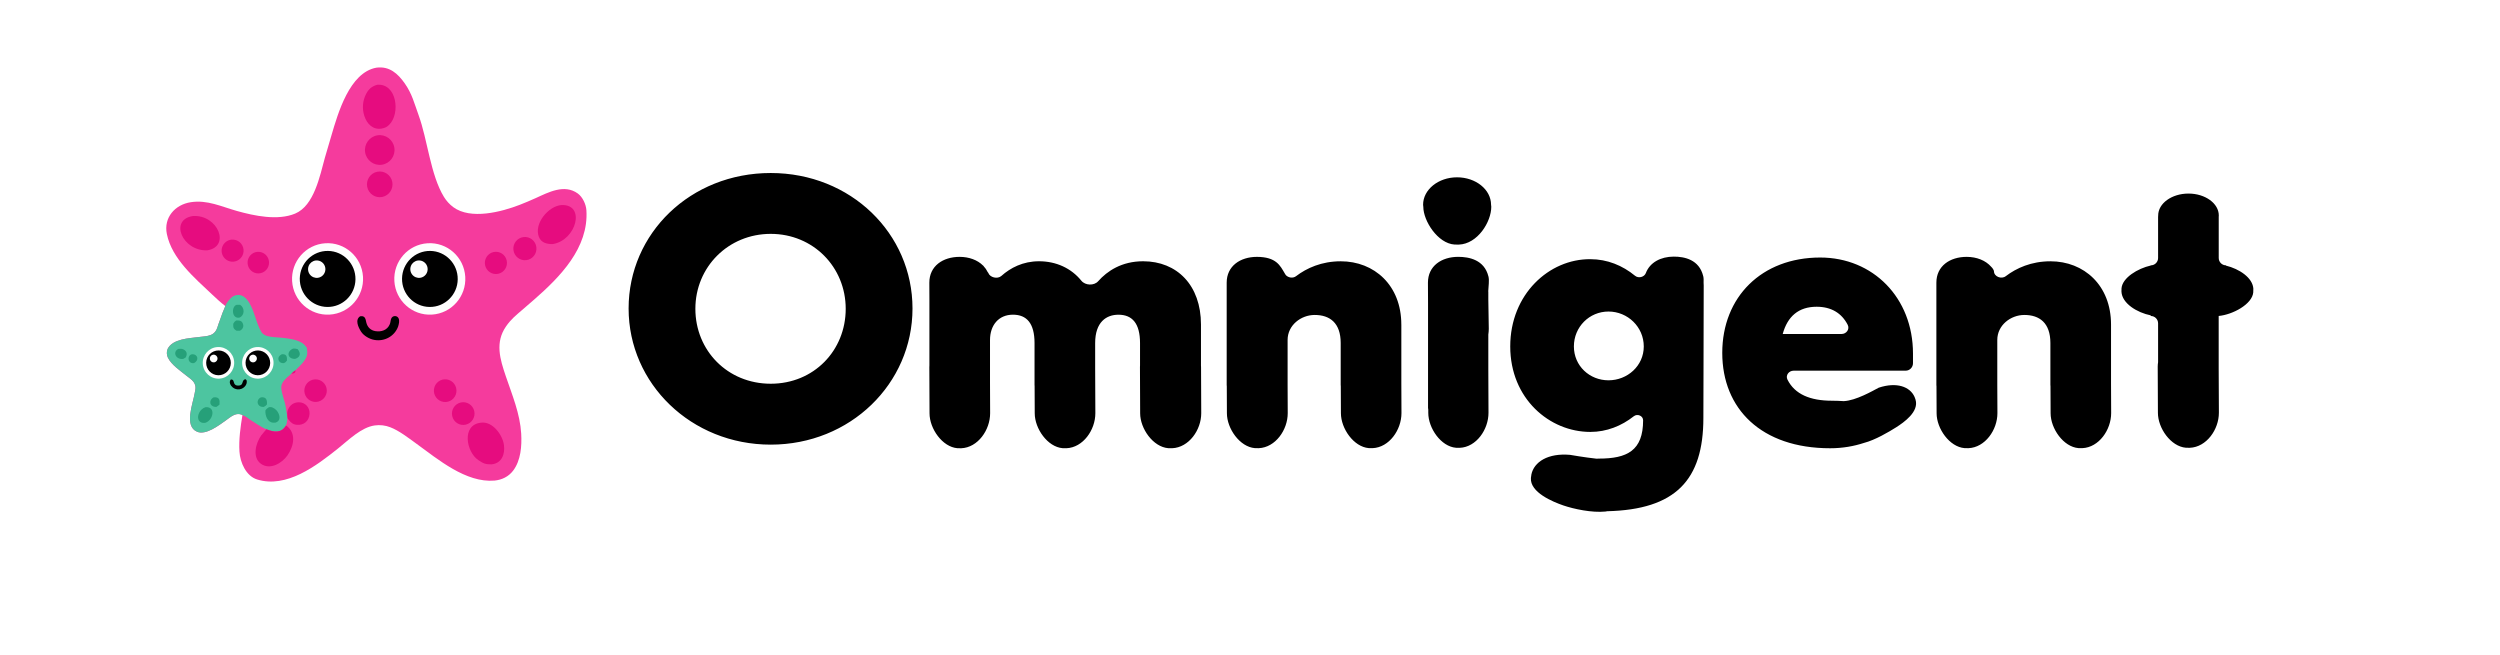
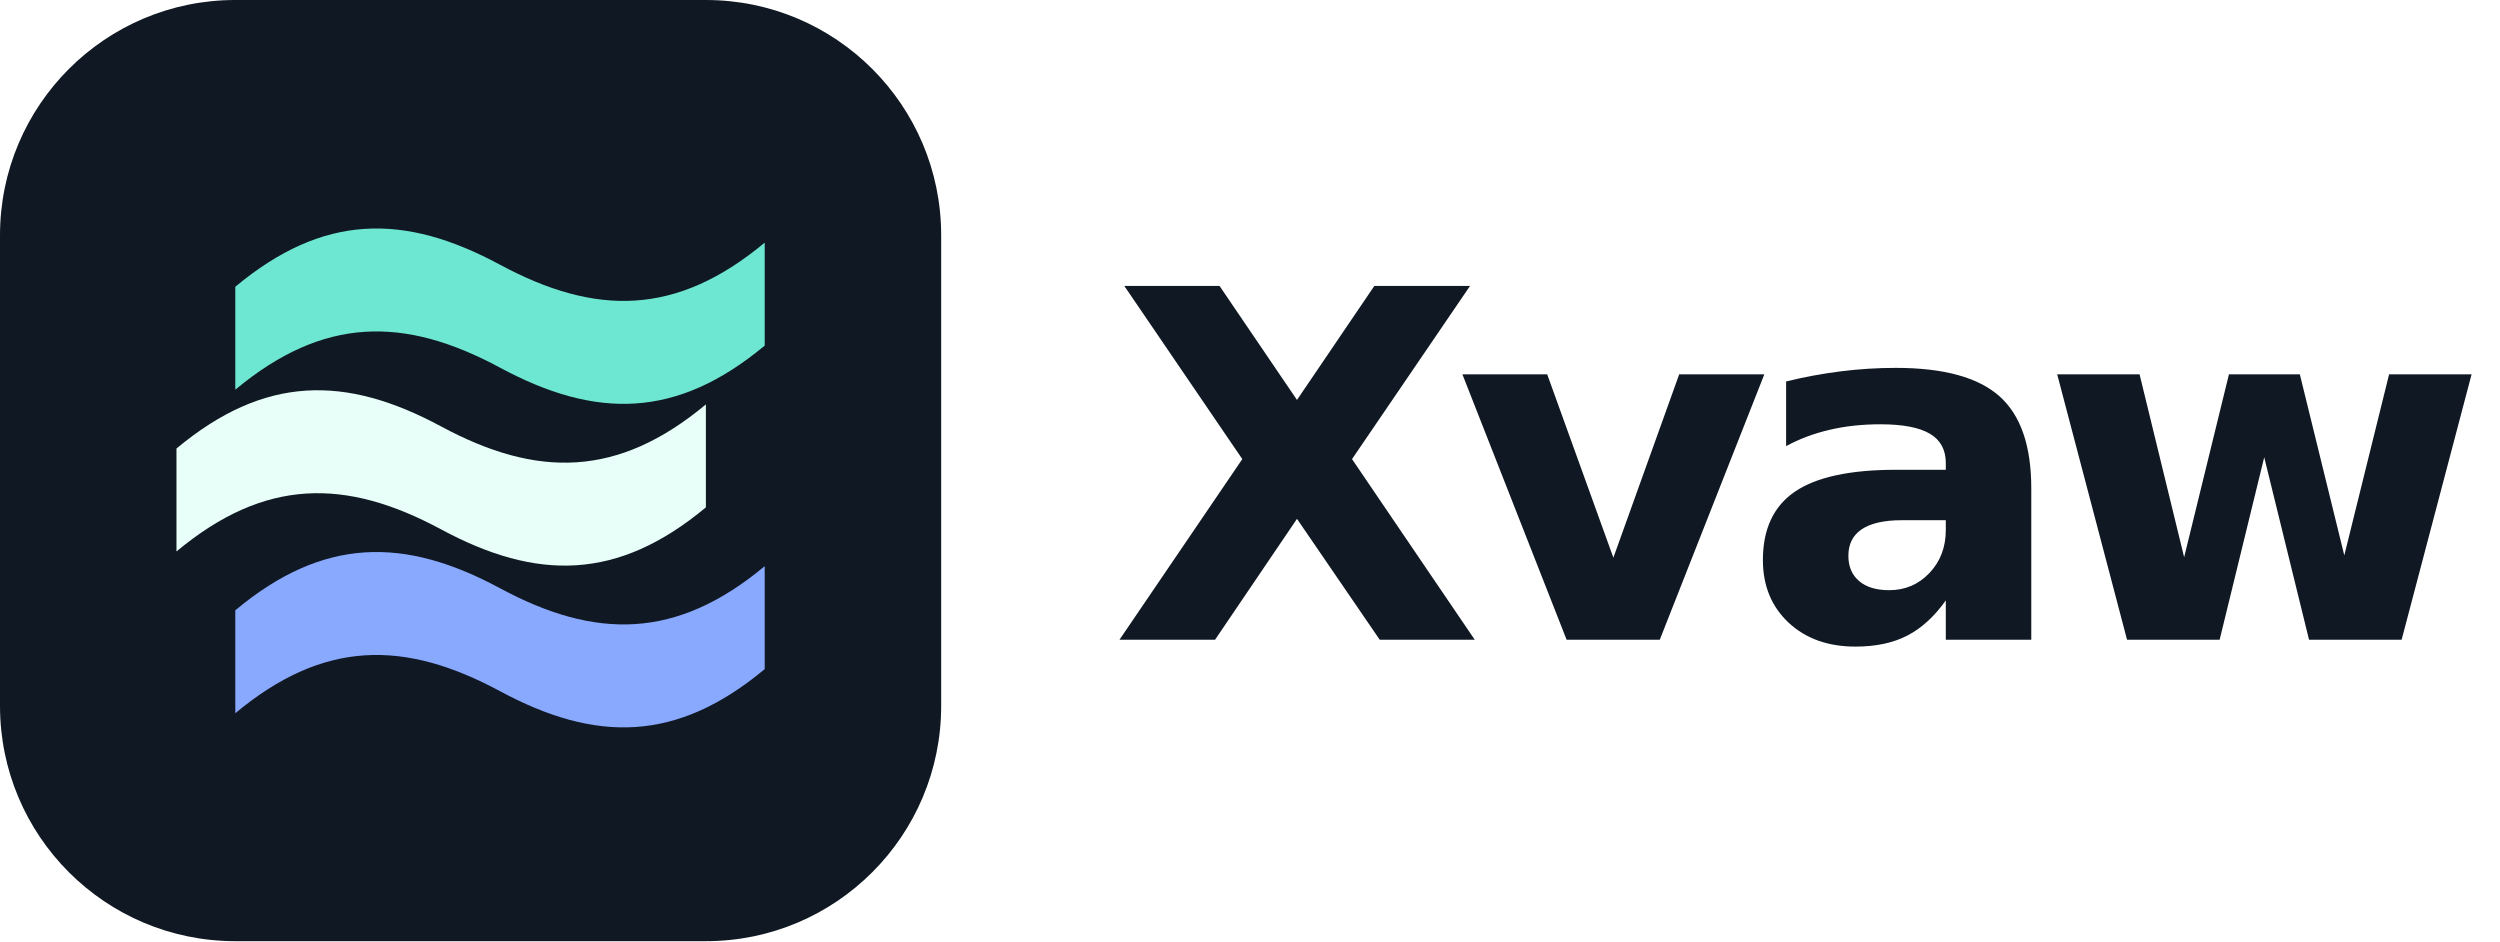
- <svg xmlns="http://www.w3.org/2000/svg" width="1734" height="454" viewBox="0 0 1734 454" fill="none">
-   <path d="M1032.35 191.654C1029.5 180.246 1019.08 178.144 1011.41 178.144C999.802 178.161 990.399 184.5 990.419 196.062L990.487 210.436V282.938C990.487 283.362 990.554 283.785 990.652 284.175V286.379C990.673 297.042 999.496 309.721 1009.85 310.569C1010.71 310.637 1011.59 310.637 1012.49 310.603C1024.01 310.128 1032.45 297.855 1032.42 286.294L1032.3 256.307V232.066C1032.5 230.676 1032.62 229.32 1032.62 228.032L1032.3 207.826V202.486C1032.3 202.317 1032.26 202.147 1032.25 201.977C1032.37 198.468 1033.1 194.553 1032.37 191.654H1032.35ZM1181.34 191.484C1178.56 180.076 1168.39 177.974 1160.9 177.991C1151.92 178.008 1144.31 182.026 1141.54 189.433C1140.49 192.162 1136.51 193.298 1134.03 191.247C1125.46 184.195 1114.87 179.771 1103.08 179.771C1074.57 179.534 1047.5 203.978 1047.5 240.271C1047.5 276.564 1074.8 299.585 1103.08 299.585C1114.31 299.585 1124.68 295.448 1133.21 288.702C1135.67 286.752 1139.66 288.379 1139.66 291.515C1139.66 312.637 1128.5 318.079 1109.02 318.079C1108.39 318.079 1107.82 318.095 1107.32 318.146C1098.92 317.231 1088.99 315.485 1088.99 315.485C1073.72 314.146 1063.95 320.316 1062.14 329.216H1062.17C1062.01 329.962 1061.91 330.724 1061.84 331.504C1061.08 341.539 1077.18 348.116 1084.34 350.574C1091.5 353.032 1104.21 355.779 1113.6 354.795C1114.04 354.745 1114.4 354.677 1114.7 354.592C1162.18 353.456 1181.46 332.979 1181.46 289.871C1181.46 276.581 1181.68 230.778 1181.69 198.045C1181.69 197.384 1181.66 196.706 1181.61 196.027C1181.69 194.383 1181.68 192.824 1181.35 191.468L1181.34 191.484ZM1115.65 263.783C1102.58 263.783 1091.65 253.815 1091.65 240.288C1091.65 226.761 1102.35 216.081 1115.65 216.081C1128.96 216.081 1140.12 226.761 1140.12 240.288C1140.12 253.815 1128.72 263.783 1115.65 263.783ZM832.994 253.578V225.099C832.994 197.807 816.362 181.212 792.864 181.212C777.998 181.212 767.953 187.992 761.688 195.061C758.84 198.299 752.73 198.045 750.032 194.705C743.006 186.026 732.588 181.212 720.658 181.212C709.492 181.212 700.821 185.789 694.559 191.383C691.845 193.807 686.55 192.451 685.464 189.23C685.43 189.128 685.277 188.925 685.04 188.688C684.327 187.179 683.377 185.84 682.257 184.636C682.172 184.433 682.053 184.28 681.85 184.195C677.981 180.314 672.126 178.161 665.576 178.161C653.969 178.177 644.568 184.517 644.585 196.079L644.636 208.012V253.544C644.636 253.9 644.585 254.239 644.585 254.595L644.636 266.529V267.139C644.636 267.139 644.636 267.156 644.636 267.173L644.721 286.667C644.721 297.33 653.63 310.009 664.032 310.874C664.897 310.942 665.797 310.942 666.696 310.908C678.286 310.434 686.788 298.161 686.754 286.599L686.669 265.393V235.83C686.669 225.625 692.608 218.268 702.586 218.268C712.089 218.268 717.553 224.201 717.553 237.966V254.477C717.553 254.477 717.553 254.544 717.553 254.595V255.866V267.139C717.553 267.309 717.587 267.478 717.604 267.648L717.688 286.651C717.688 297.313 726.597 309.992 737.015 310.857C737.879 310.925 738.78 310.925 739.681 310.891C751.27 310.417 759.772 298.144 759.736 286.582L759.601 255.256V237.983C759.601 223.269 767.44 218.285 775.756 218.285C785.258 218.285 790.726 224.218 790.726 237.983V253.426C790.705 253.815 790.674 254.205 790.674 254.595L790.809 286.651C790.809 297.313 799.787 310.009 810.288 310.857C811.174 310.925 812.069 310.925 812.97 310.891C824.662 310.417 833.216 298.144 833.18 286.582L833.045 254.527C833.045 254.222 833.009 253.934 832.994 253.629V253.578ZM1328.61 277.191C1331.16 285.548 1320.59 292.939 1315.12 296.414C1310.29 299.483 1300.56 305.229 1292.88 307.196C1285.9 309.484 1278.11 310.908 1269.37 310.908C1221.64 310.908 1194.56 283.531 1194.56 244.763C1194.56 205.995 1221.87 178.619 1262.49 178.619C1299.07 178.619 1326.85 206.47 1326.85 245.238V251.917C1326.85 254.781 1324.57 257.104 1321.76 257.104H1244.06C1240.75 257.104 1238.28 260.325 1239.8 263.325C1244.89 273.462 1255.53 277.937 1270.56 277.937C1273.48 277.937 1276.23 278.073 1278.83 278.225C1287.21 277.87 1298.88 271.123 1303.08 268.902C1315.48 264.8 1324.76 268.139 1327.94 275.31C1328.2 275.903 1328.44 276.547 1328.63 277.191H1328.61ZM1236.49 231.66H1277.28C1280.66 231.66 1283.12 228.337 1281.56 225.286C1277.4 217.183 1270.17 212.759 1260.01 212.759C1247.43 212.759 1239.81 219.539 1236.49 231.643V231.66ZM1010.59 122.983C997.581 123 987.038 131.544 987.059 142.054L987.209 143.461C987.209 153.157 997.187 168.854 1008.86 169.617C1009.83 169.668 1010.85 169.685 1011.85 169.651C1024.85 169.21 1034.37 153.903 1034.35 143.393L1034.2 141.986C1034.16 131.476 1023.61 122.983 1010.59 122.983ZM1562.94 200.469C1562.6 192.62 1553.06 186.467 1543.97 184.246L1544 184.043C1541.19 184.043 1538.91 181.771 1538.91 178.957V150.699C1538.91 150.699 1538.9 150.581 1538.9 150.513C1538.93 150.174 1538.96 149.818 1538.96 149.462C1538.96 141.071 1529.54 134.256 1517.94 134.256C1506.33 134.256 1496.91 141.071 1496.91 149.462C1496.91 149.513 1496.91 149.58 1496.91 149.631C1496.86 149.902 1496.85 150.174 1496.85 150.445V178.957C1496.85 181.771 1494.57 184.043 1491.76 184.043V184.162C1482.69 186.212 1472.11 192.637 1471.48 199.96H1471.49C1471.43 200.706 1471.41 201.469 1471.44 202.232C1471.8 210.453 1482.29 216.844 1491.76 218.742V219.166C1494.57 219.166 1496.85 221.438 1496.85 224.252V251.205C1496.69 252.205 1496.59 253.239 1496.59 254.29L1496.73 286.345C1496.73 297.008 1505.68 309.704 1516.15 310.552C1517.02 310.62 1517.94 310.62 1518.84 310.586C1530.5 310.111 1539.03 297.838 1539.02 286.278L1538.88 255.849V219.149C1548.45 218.285 1562.15 211.081 1562.87 202.723H1562.85C1562.92 201.977 1562.94 201.215 1562.91 200.452L1562.94 200.469ZM534.574 120C478.983 120 436 161.752 436 213.962C436 266.173 479.475 308.399 534.574 308.399C589.673 308.399 632.911 266.173 632.911 213.962C632.911 161.989 590.148 120 534.574 120ZM534.574 266.156C504.641 266.156 482.309 243.136 482.309 214.183C482.309 185.23 505.116 162.209 534.574 162.209C564.033 162.209 586.585 185.23 586.585 214.183C586.585 243.136 564.491 266.156 534.574 266.156ZM971.955 225.116C971.955 197.841 953.185 181.229 929.92 181.229C916.701 181.229 906.303 185.924 898.92 191.569C896.745 193.231 893.472 192.62 891.81 190.756C891.52 190.332 891.251 189.891 890.977 189.433C890.977 189.433 890.977 189.433 890.977 189.416C887.973 184.382 885.276 178.194 871.818 178.161C860.214 178.177 850.811 184.517 850.827 196.079V199.35V267.122C850.827 267.376 850.863 267.614 850.899 267.851L850.982 286.616C850.982 297.279 859.924 309.976 870.379 310.823C871.243 310.891 872.144 310.891 873.04 310.857C884.68 310.382 893.203 298.109 893.167 286.549L893.084 267.122C893.084 267.122 893.084 267.105 893.084 267.088V235.779C893.084 225.574 902.347 218.454 911.849 218.454C922.303 218.454 929.905 223.913 929.905 237.914V267.088C929.905 267.292 929.941 267.495 929.972 267.699L930.06 286.599C930.06 297.262 938.95 309.942 949.353 310.806C950.218 310.874 951.119 310.874 952.015 310.84C963.587 310.365 972.074 298.093 972.058 286.532L971.97 265.885V225.099L971.955 225.116ZM1464.21 225.116C1464.21 197.841 1445.44 181.229 1422.18 181.229C1408.96 181.229 1398.56 185.924 1391.18 191.569C1388.18 193.875 1383 191.874 1383 188.077C1383 187.619 1382.22 186.06 1381.08 185.026C1377.25 180.652 1371.07 178.161 1364.06 178.161C1352.45 178.177 1343.05 184.517 1343.07 196.079V199.35V267.122C1343.07 267.376 1343.11 267.614 1343.14 267.851L1343.23 286.616C1343.23 297.279 1352.17 309.976 1362.62 310.823C1363.48 310.891 1364.38 310.891 1365.28 310.857C1376.92 310.382 1385.44 298.109 1385.41 286.549L1385.32 267.122C1385.32 267.122 1385.32 267.105 1385.32 267.088V235.779C1385.32 225.574 1394.59 218.454 1404.09 218.454C1414.55 218.454 1422.15 223.913 1422.15 237.914V267.088C1422.15 267.292 1422.18 267.495 1422.22 267.699L1422.3 286.599C1422.3 297.262 1431.19 309.942 1441.59 310.806C1442.46 310.874 1443.36 310.874 1444.26 310.84C1455.83 310.365 1464.32 298.093 1464.3 286.532L1464.21 265.885V225.099V225.116Z" fill="black" />
-   <path d="M156.293 212.265L156.107 212.131C153.518 210.248 149.473 206.479 147.012 204.154C134.88 192.686 119.208 179.437 115.725 162.304C113.404 150.892 121.396 141.92 132.327 140.246C143.869 138.479 153.555 143.313 164.354 146.336C176.453 149.721 192.628 153.168 204.692 148.153C217.889 142.667 221.841 122.063 225.335 109.415C226.808 104.237 228.325 99.071 229.884 93.918C234.427 78.503 242.436 50.358 261.004 46.947C270.05 45.703 275.955 51.011 280.743 57.852C285.865 65.167 287.372 71.754 290.312 79.786C296.549 96.824 298.553 121.259 307.899 136.541C309.594 139.323 311.805 141.75 314.412 143.69C326.469 152.564 347.725 147.009 360.491 142.066C364.227 140.61 367.924 139.053 371.576 137.399C380.454 133.358 391.472 127.481 400.747 134.197C404.099 136.624 406.469 141.736 406.73 145.823C408.4 171.971 388.39 192.131 370.433 207.833L362.095 215.045C357.72 218.811 354.414 221.468 351.038 226.304C343.194 237.544 346.83 249.191 350.847 261.019C355.25 273.978 360.691 286.91 361.505 300.758C361.991 309.333 361.274 319.441 355.861 326.509C352.721 330.61 348.103 332.839 343.029 333.329C323.227 335.049 303.732 318.567 288.609 307.592C283.192 303.661 276.774 298.683 270.734 296.359C267.291 295.002 263.558 294.563 259.897 295.088C250.554 296.39 241.899 305.128 234.44 311.081C219.444 323.052 198.709 338.892 178.316 332.554C170.591 330.154 166.507 320.608 166.091 313.218C165.562 305.055 166.797 295.989 168.155 287.91C167.988 287.78 167.548 287.565 167.349 287.499C163.163 286.083 159.712 289.439 156.662 291.591C151.917 294.937 142.775 302.057 136.69 299.455C127.493 295.525 133.788 280.064 134.987 272.905C135.25 271.343 135.772 269.653 135.548 268.095C135.363 266.806 134.829 265.595 134.005 264.591C132.782 263.073 131.083 262.03 129.533 260.769C125.193 257.239 118.907 253.14 116.416 248C115.553 246.219 115.465 243.783 116.276 241.987C119.724 235.005 131.17 234.64 137.77 233.781C143.992 232.972 149.057 233.461 151.05 226.223C151.381 225.022 152.027 223.499 152.444 222.288C153.61 218.897 154.822 215.534 156.293 212.265Z" fill="#F53B9D" />
-   <path d="M156.293 212.264C156.82 210.319 159.918 206.323 161.945 205.385C167.305 202.904 170.907 206.443 173.373 210.868C176.916 217.228 177.747 224.471 181.498 230.578C182.183 231.693 184.012 232.671 185.231 233.035C188.389 233.906 191.586 233.919 194.78 234.201C199.391 234.605 205.658 235.41 209.576 237.87C210.822 238.652 211.932 240.027 212.799 241.132C213.374 244.949 213.423 246.854 211.029 250.241C209.299 252.69 207.088 254.63 205.006 256.743C203.689 257.694 203.095 258.077 202.019 259.293C193.077 266.564 194.271 267.878 197.412 278.799C198.354 282.072 198.484 285.077 199.206 288.14L199.423 290.084C199.189 291.425 198.913 293.98 198.359 295.057C195.138 300.703 189.92 299.747 184.771 297.732C182.213 296.911 175.995 292.764 173.598 291.181C171.657 289.9 170.493 288.739 168.155 287.91C167.988 287.78 167.548 287.565 167.349 287.499C163.163 286.083 159.712 289.439 156.662 291.591C151.917 294.937 142.775 302.057 136.69 299.455C127.493 295.525 133.788 280.064 134.987 272.905C135.25 271.343 135.772 269.653 135.548 268.094C135.363 266.806 134.829 265.595 134.005 264.591C132.782 263.073 131.083 262.029 129.533 260.768C125.193 257.238 118.907 253.14 116.416 248C115.553 246.218 115.465 243.782 116.276 241.987C119.724 235.005 131.17 234.639 137.77 233.781C143.992 232.972 149.057 233.461 151.05 226.223C151.381 225.022 152.027 223.499 152.444 222.288C153.61 218.897 154.822 215.534 156.293 212.264Z" fill="#4DC5A0" />
-   <path d="M142.637 282.401C150.061 281.975 147.814 291.76 142.272 293.292C141.29 293.322 140.374 293.398 139.497 292.961C135.907 291.173 137.423 286.191 139.825 284.037C140.925 283.051 141.338 282.846 142.637 282.401Z" fill="#26A079" />
-   <path d="M186.586 282.407C187.651 282.313 188.12 282.271 189.121 282.7C191.031 283.537 192.54 285.094 193.322 287.036C194.365 289.683 194.044 292.095 191.19 293.119C190.655 293.179 190.116 293.197 189.578 293.172C185.449 292.998 183.877 288.233 184.079 284.692C184.872 283.507 185.403 283.117 186.586 282.407Z" fill="#26A079" />
-   <path d="M164.075 211.424C164.882 211.361 165.703 211.392 166.515 211.403C169.787 213.404 169.852 218.58 166.214 220.252C160.687 221.513 160.299 212.686 164.075 211.424Z" fill="#26A079" />
-   <path d="M123.734 241.965C125.166 241.891 126.225 241.769 127.536 242.5C129.794 243.758 129.97 245.837 128.792 247.926C128.306 248.26 127.689 248.604 127.176 248.908C122.172 249.808 119.28 244.215 123.734 241.965Z" fill="#26A079" />
-   <path d="M203.265 241.788C204.431 241.714 205.313 241.816 206.428 242.144C208.797 244.951 208.474 247.714 204.743 248.916C199.431 249.127 198.353 243.924 203.265 241.788Z" fill="#26A079" />
-   <path d="M160.129 263.201C162.889 263.114 161.384 265.867 163.554 267.137C164.361 267.565 165.906 267.503 166.717 267.212C168.811 266.463 167.688 263.705 170.048 263.031C171.437 263.343 171.254 264.961 170.998 266.018C170.83 266.483 170.608 267.025 170.329 267.428C169.359 268.852 167.835 269.793 166.136 270.022C164.442 270.271 162.723 269.79 161.4 268.698C159.823 267.404 158.531 264.974 160.129 263.201Z" fill="black" />
-   <path d="M163.849 222.28C165.435 222.176 167.32 222.287 168.151 223.818C169.457 226.223 168.561 228.186 166.434 229.387C165.645 229.452 164.845 229.403 164.052 229.379C161.705 228.029 161.716 227.023 161.788 224.523C162.439 223.384 162.759 222.992 163.849 222.28Z" fill="#26A079" />
-   <path d="M181.029 275.583C184.725 275.189 185.338 277.389 185.163 280.522C184.369 281.379 183.999 281.738 182.95 282.24C181.414 282.303 179.985 281.995 179.138 280.556C178.672 279.763 178.564 278.808 178.841 277.93C179.236 276.646 179.918 276.155 181.029 275.583Z" fill="#26A079" />
-   <path d="M148.213 275.57C152.186 275.289 152.525 277.259 152.255 280.623C151.473 281.345 150.949 281.663 150.06 282.243C145.363 282.352 144.36 277.735 148.213 275.57Z" fill="#26A079" />
-   <path d="M133.269 245.694C137.418 245.653 138.184 249.969 134.579 251.855C133.915 251.941 133.192 251.946 132.572 251.663C131.796 251.304 131.206 250.632 130.947 249.813C130.644 248.894 130.748 247.886 131.234 247.049C131.765 246.134 132.313 245.929 133.269 245.694Z" fill="#26A079" />
-   <path d="M195.474 245.697C195.609 245.689 195.744 245.684 195.879 245.68C198.948 245.611 199.121 247.606 199.042 250.065C198.311 251.091 197.996 251.372 196.854 251.879C196.284 251.884 195.862 251.876 195.303 251.728C194.496 251.515 193.818 250.965 193.441 250.216C192.43 248.243 193.688 246.537 195.474 245.697Z" fill="#26A079" />
-   <path d="M198.36 295.057C205.795 300.214 203.858 309.422 199.388 315.843C195.555 321.349 187.384 326.107 181.127 321.786C174.679 317.331 177.403 307.278 181.186 302.014C182.293 300.474 183.663 299.183 184.771 297.732C189.92 299.747 195.138 300.703 198.36 295.057Z" fill="#E60C7F" />
-   <path d="M199.206 288.141C199.139 286.599 199.126 285.667 199.721 284.188C201.027 280.943 203.816 279.014 207.309 279.021C211.713 279.029 214.959 282.64 214.7 287.026C214.464 291.955 210.658 295.15 205.822 294.645C203.149 294.365 201.772 293.13 200.184 291.115C199.917 290.782 199.663 290.437 199.423 290.084L199.206 288.141Z" fill="#E60C7F" />
-   <path d="M205.006 256.743C204.905 259.035 203.855 258.96 202.019 259.293C203.095 258.077 203.688 257.694 205.006 256.743Z" fill="#E60C7F" />
-   <path d="M333.504 293.187C341.538 291.987 348.576 301.53 349.542 308.676C350.392 314.972 348.064 321.305 340.995 322.079C336.725 322.122 335.298 321.51 331.766 319.135C323.313 313.456 320.027 294.672 333.504 293.187Z" fill="#E60C7F" />
-   <path d="M261.552 58.808C275.272 57.597 277.855 78.8 269.949 86.529C268.203 88.238 267.103 88.659 264.771 89.178C258.592 90.219 254.412 85.824 252.683 80.329C251.04 75.265 251.512 69.746 253.992 65.038C255.793 61.632 257.919 59.907 261.552 58.808Z" fill="#E60C7F" />
-   <path d="M389.468 142.215C406.378 141.581 399.857 166.632 383.38 169.295C379.532 169.371 375.413 168.462 373.794 164.39C370.11 155.118 380.414 142.888 389.468 142.215Z" fill="#E60C7F" />
-   <path d="M133.822 149.835C151.196 148.781 160.181 171.082 143.692 173.643C126.537 174.248 117.128 152.393 133.822 149.835Z" fill="#E60C7F" />
-   <path d="M261.76 93.858C267.383 92.947 272.668 96.821 273.529 102.486C274.392 108.152 270.499 113.438 264.861 114.26C259.287 115.073 254.103 111.21 253.251 105.608C252.399 100.005 256.197 94.76 261.76 93.858Z" fill="#E60C7F" />
-   <path d="M261.712 119.113C266.496 118.187 271.127 121.32 272.077 126.128C273.028 130.935 269.945 135.613 265.172 136.601C260.356 137.598 255.654 134.46 254.695 129.609C253.735 124.757 256.883 120.047 261.712 119.113Z" fill="#E60C7F" />
-   <path d="M249.789 219.371C250.785 219.277 251.661 219.157 252.491 219.817C253.684 220.763 253.75 222.414 254.097 223.784C254.911 227 257.126 229.142 260.364 229.676C264.404 230.343 268.583 229.041 270.3 224.998C271.106 223.35 270.688 220.777 272.41 219.68C273.76 218.819 275.687 219.243 276.416 220.722C277.277 222.467 276.664 224.749 276.135 226.499C273.642 233.255 266.713 236.973 259.776 235.784C256.399 235.246 252.323 232.967 250.429 230.003C248.545 227.057 246.036 221.83 249.789 219.371Z" fill="black" />
-   <path d="M363.13 164.423C367.52 163.9 371.504 167.053 372.03 171.47C372.557 175.886 369.428 179.898 365.039 180.435C360.641 180.973 356.643 177.817 356.115 173.391C355.586 168.964 358.73 164.947 363.13 164.423Z" fill="#E60C7F" />
-   <path d="M308.352 263.092C312.687 262.855 316.388 266.206 316.607 270.568C316.827 274.932 313.48 278.642 309.145 278.845C304.832 279.048 301.167 275.704 300.949 271.366C300.731 267.027 304.04 263.328 308.352 263.092Z" fill="#E60C7F" />
-   <path d="M319.593 279.167C323.799 278.219 327.974 280.87 328.937 285.097C329.9 289.322 327.288 293.538 323.091 294.529C318.866 295.525 314.638 292.875 313.669 288.617C312.698 284.361 315.356 280.121 319.593 279.167Z" fill="#E60C7F" />
-   <path d="M216.949 263.366C221.124 262.293 225.372 264.833 226.43 269.036C227.487 273.24 224.952 277.508 220.772 278.562C216.606 279.614 212.38 277.072 211.326 272.883C210.271 268.693 212.787 264.437 216.949 263.366Z" fill="#E60C7F" />
-   <path d="M342.359 174.811C346.496 173.921 350.566 176.569 351.458 180.728C352.351 184.888 349.728 188.989 345.596 189.895C341.451 190.805 337.36 188.157 336.465 183.985C335.57 179.813 338.211 175.702 342.359 174.811Z" fill="#E60C7F" />
-   <path d="M160.686 166.203C164.847 165.848 168.517 168.925 168.92 173.107C169.323 177.288 166.308 181.017 162.158 181.473C159.428 181.772 156.749 180.572 155.144 178.33C153.54 176.089 153.257 173.152 154.404 170.642C155.551 168.132 157.95 166.437 160.686 166.203Z" fill="#E60C7F" />
-   <path d="M178.79 174.666C182.92 174.459 186.428 177.674 186.606 181.83C186.785 185.986 183.567 189.493 179.435 189.646C175.341 189.797 171.894 186.595 171.717 182.478C171.54 178.36 174.699 174.871 178.79 174.666Z" fill="#E60C7F" />
-   <path d="M296.498 168.725C310.115 167.823 321.866 178.234 322.703 191.942C323.54 205.649 313.144 217.43 299.519 218.211C285.98 218.989 274.363 208.605 273.531 194.982C272.699 181.359 282.966 169.622 296.498 168.725Z" fill="#FEFEFE" />
-   <path d="M298.428 174.041C309.091 174.187 317.618 183.003 317.475 193.734C317.333 204.464 308.576 213.048 297.914 212.908C287.247 212.769 278.713 203.951 278.855 193.216C278.997 182.48 287.761 173.895 298.428 174.041Z" fill="black" />
-   <path d="M289.849 180.684C293.12 180.264 296.117 182.571 296.569 185.858C297.022 189.145 294.762 192.186 291.501 192.677C289.36 192.999 287.212 192.139 285.877 190.425C284.541 188.71 284.223 186.406 285.045 184.39C285.867 182.375 287.702 180.959 289.849 180.684Z" fill="#FEFEFE" />
-   <path d="M225.573 168.725C239.19 167.823 250.942 178.234 251.778 191.942C252.615 205.649 242.219 217.43 228.595 218.211C215.055 218.989 203.438 208.605 202.606 194.982C201.775 181.359 212.041 169.622 225.573 168.725Z" fill="#FEFEFE" />
-   <path d="M227.504 174.041C238.167 174.187 246.693 183.003 246.551 193.734C246.409 204.464 237.652 213.048 226.99 212.908C216.322 212.769 207.788 203.951 207.93 193.216C208.073 182.48 216.837 173.895 227.504 174.041Z" fill="black" />
-   <path d="M218.925 180.684C222.195 180.264 225.192 182.571 225.645 185.858C226.098 189.145 223.837 192.186 220.577 192.677C218.436 192.999 216.288 192.139 214.952 190.425C213.617 188.71 213.299 186.406 214.121 184.39C214.943 182.375 216.777 180.959 218.925 180.684Z" fill="#FEFEFE" />
-   <path d="M150.81 240.721C156.837 240.322 162.038 244.929 162.408 250.996C162.778 257.063 158.177 262.276 152.147 262.622C146.155 262.966 141.014 258.371 140.646 252.342C140.278 246.313 144.821 241.118 150.81 240.721Z" fill="#FEFEFE" />
-   <path d="M151.664 243.074C156.383 243.138 160.157 247.04 160.094 251.789C160.031 256.538 156.156 260.337 151.437 260.275C146.716 260.213 142.939 256.311 143.002 251.56C143.065 246.809 146.943 243.009 151.664 243.074Z" fill="black" />
-   <path d="M147.868 246.014C149.315 245.828 150.642 246.849 150.842 248.303C151.042 249.758 150.042 251.104 148.599 251.321C147.651 251.464 146.701 251.083 146.11 250.325C145.519 249.566 145.378 248.546 145.742 247.654C146.106 246.762 146.918 246.136 147.868 246.014Z" fill="#FEFEFE" />
-   <path d="M178.115 240.721C184.141 240.322 189.342 244.929 189.712 250.996C190.082 257.063 185.481 262.276 179.452 262.622C173.459 262.966 168.318 258.371 167.95 252.342C167.582 246.313 172.126 241.118 178.115 240.721Z" fill="#FEFEFE" />
-   <path d="M178.969 243.074C183.688 243.138 187.462 247.04 187.399 251.789C187.336 256.538 183.46 260.337 178.741 260.275C174.02 260.213 170.244 256.311 170.306 251.56C170.369 246.809 174.248 243.009 178.969 243.074Z" fill="black" />
-   <path d="M175.172 246.014C176.619 245.828 177.946 246.849 178.146 248.303C178.347 249.758 177.346 251.104 175.903 251.321C174.956 251.464 174.005 251.083 173.414 250.325C172.823 249.566 172.682 248.546 173.046 247.654C173.41 246.762 174.222 246.136 175.172 246.014Z" fill="#FEFEFE" />
+ <svg xmlns="http://www.w3.org/2000/svg" width="340" height="128" viewBox="0 0 340 128">
+   <rect width="128" height="128" rx="32" fill="#101923" />
+   <path d="M32 39C44 29 55 29 68 36C81 43 92 43 104 33V47C92 57 81 57 68 50C55 43 44 43 32 53Z" fill="#6EE7D2" />
+   <path d="M24 61C36 51 47 51 60 58C73 65 84 65 96 55V69C84 79 73 79 60 72C47 65 36 65 24 75Z" fill="#E8FFF9" />
+   <path d="M32 83C44 73 55 73 68 80C81 87 92 87 104 77V91C92 101 81 101 68 94C55 87 44 87 32 97Z" fill="#89A9FF" />
+   <text x="151" y="87" fill="#101923" font-family="DejaVu Sans,Arial,sans-serif" font-size="66" font-weight="700" letter-spacing="-4">Xvaw</text>
</svg>
